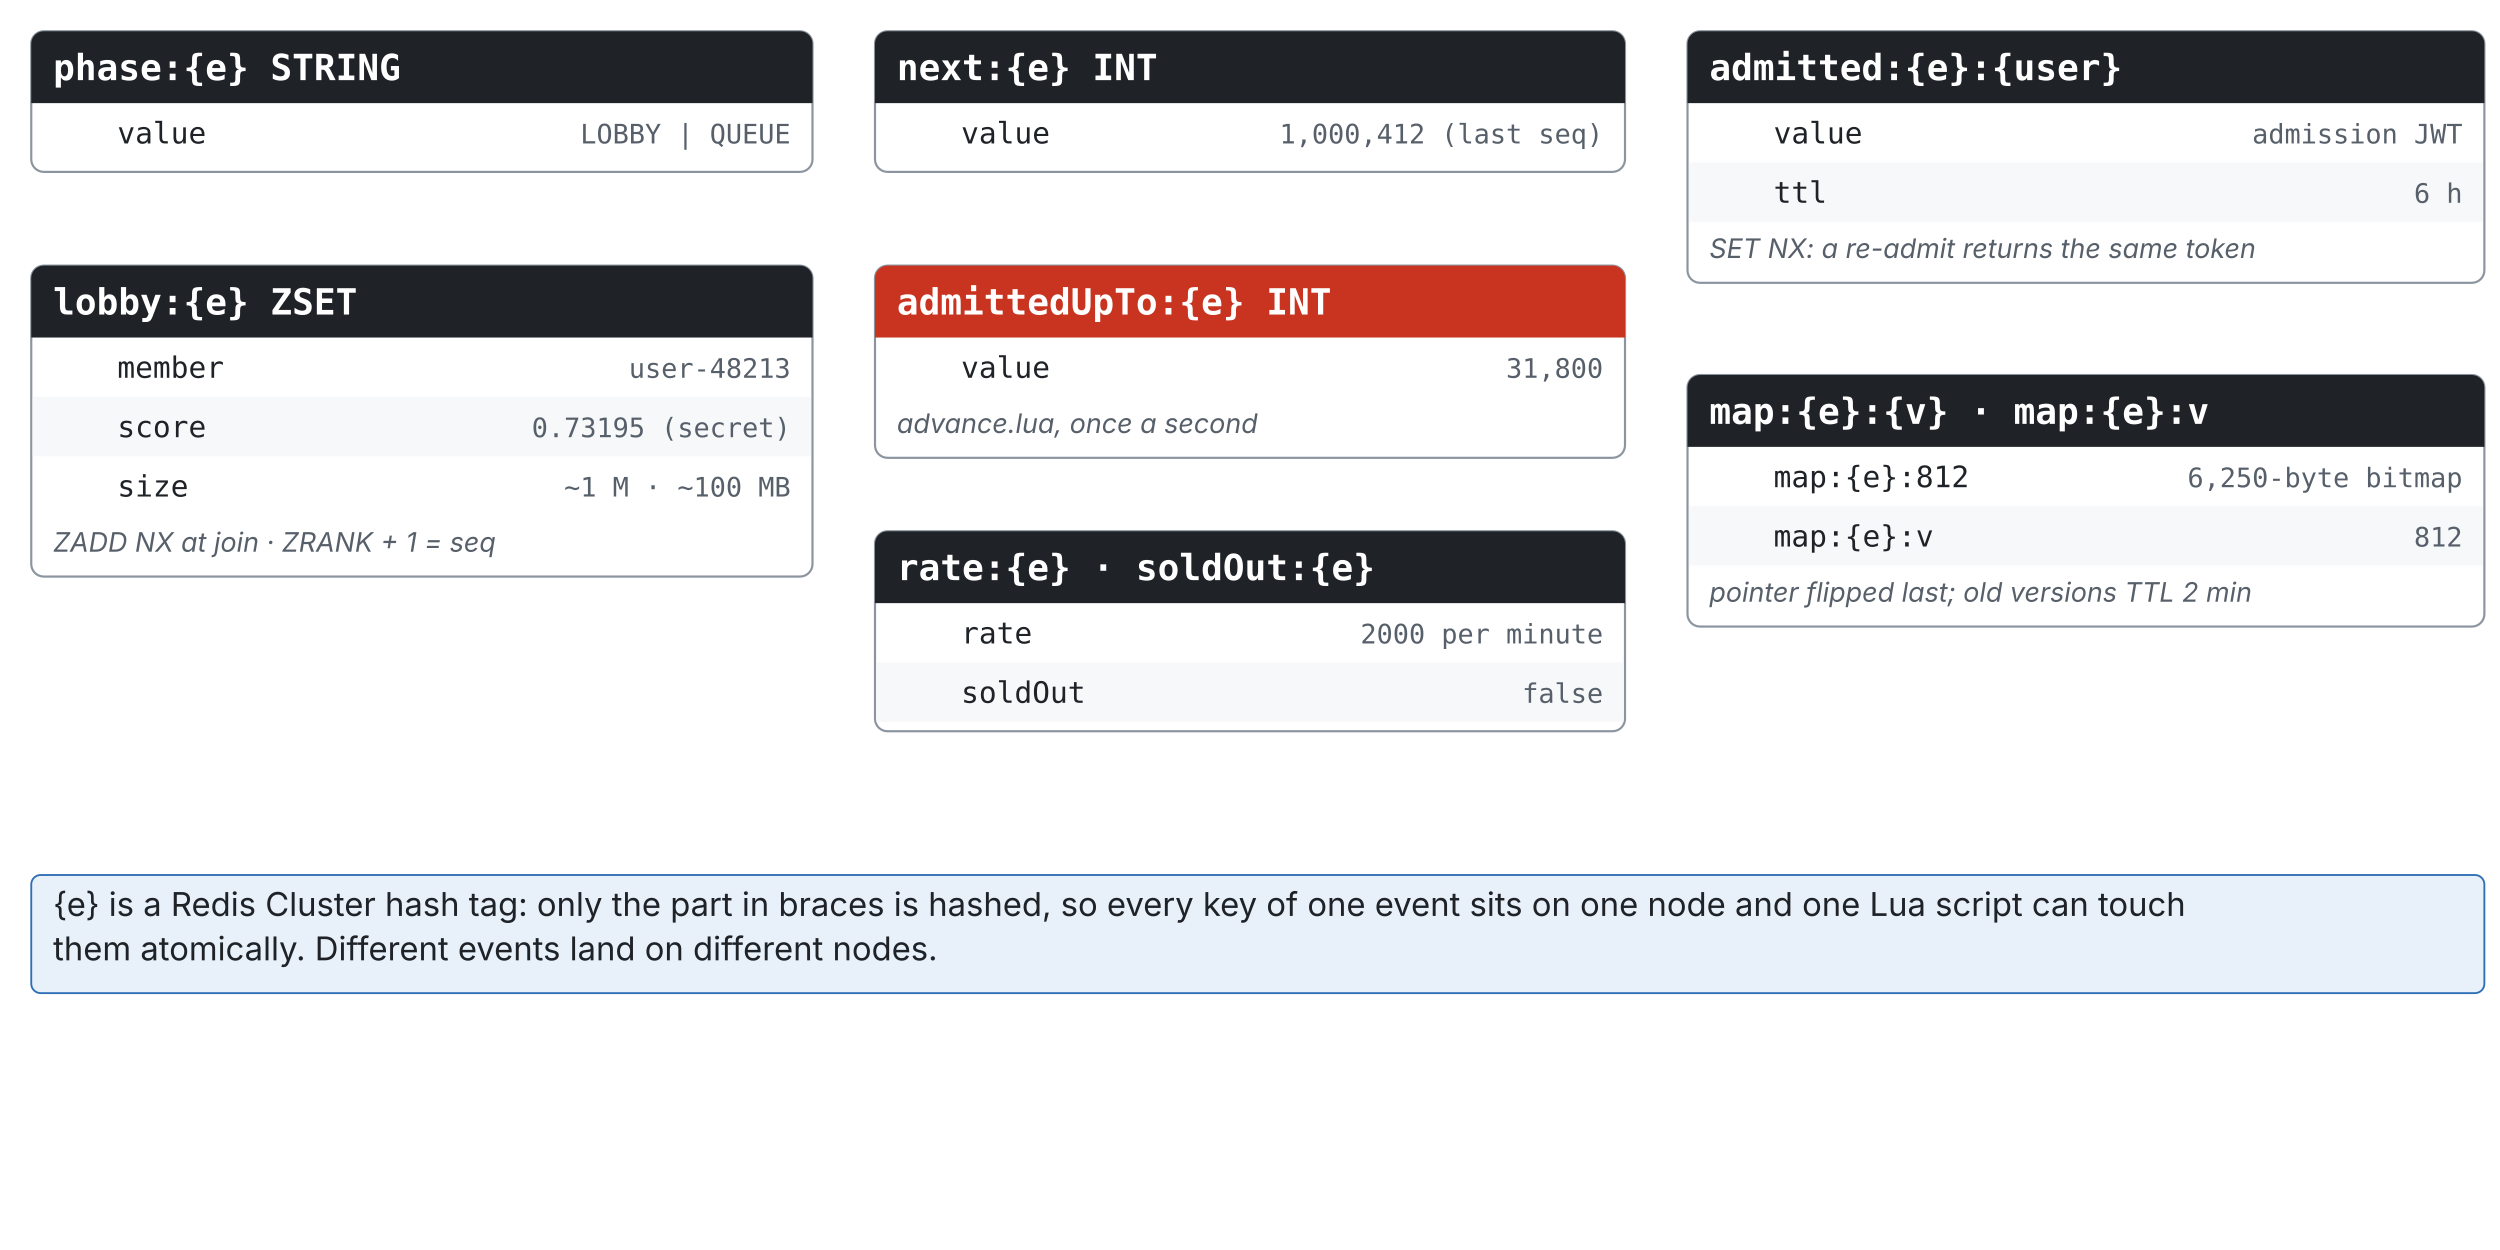
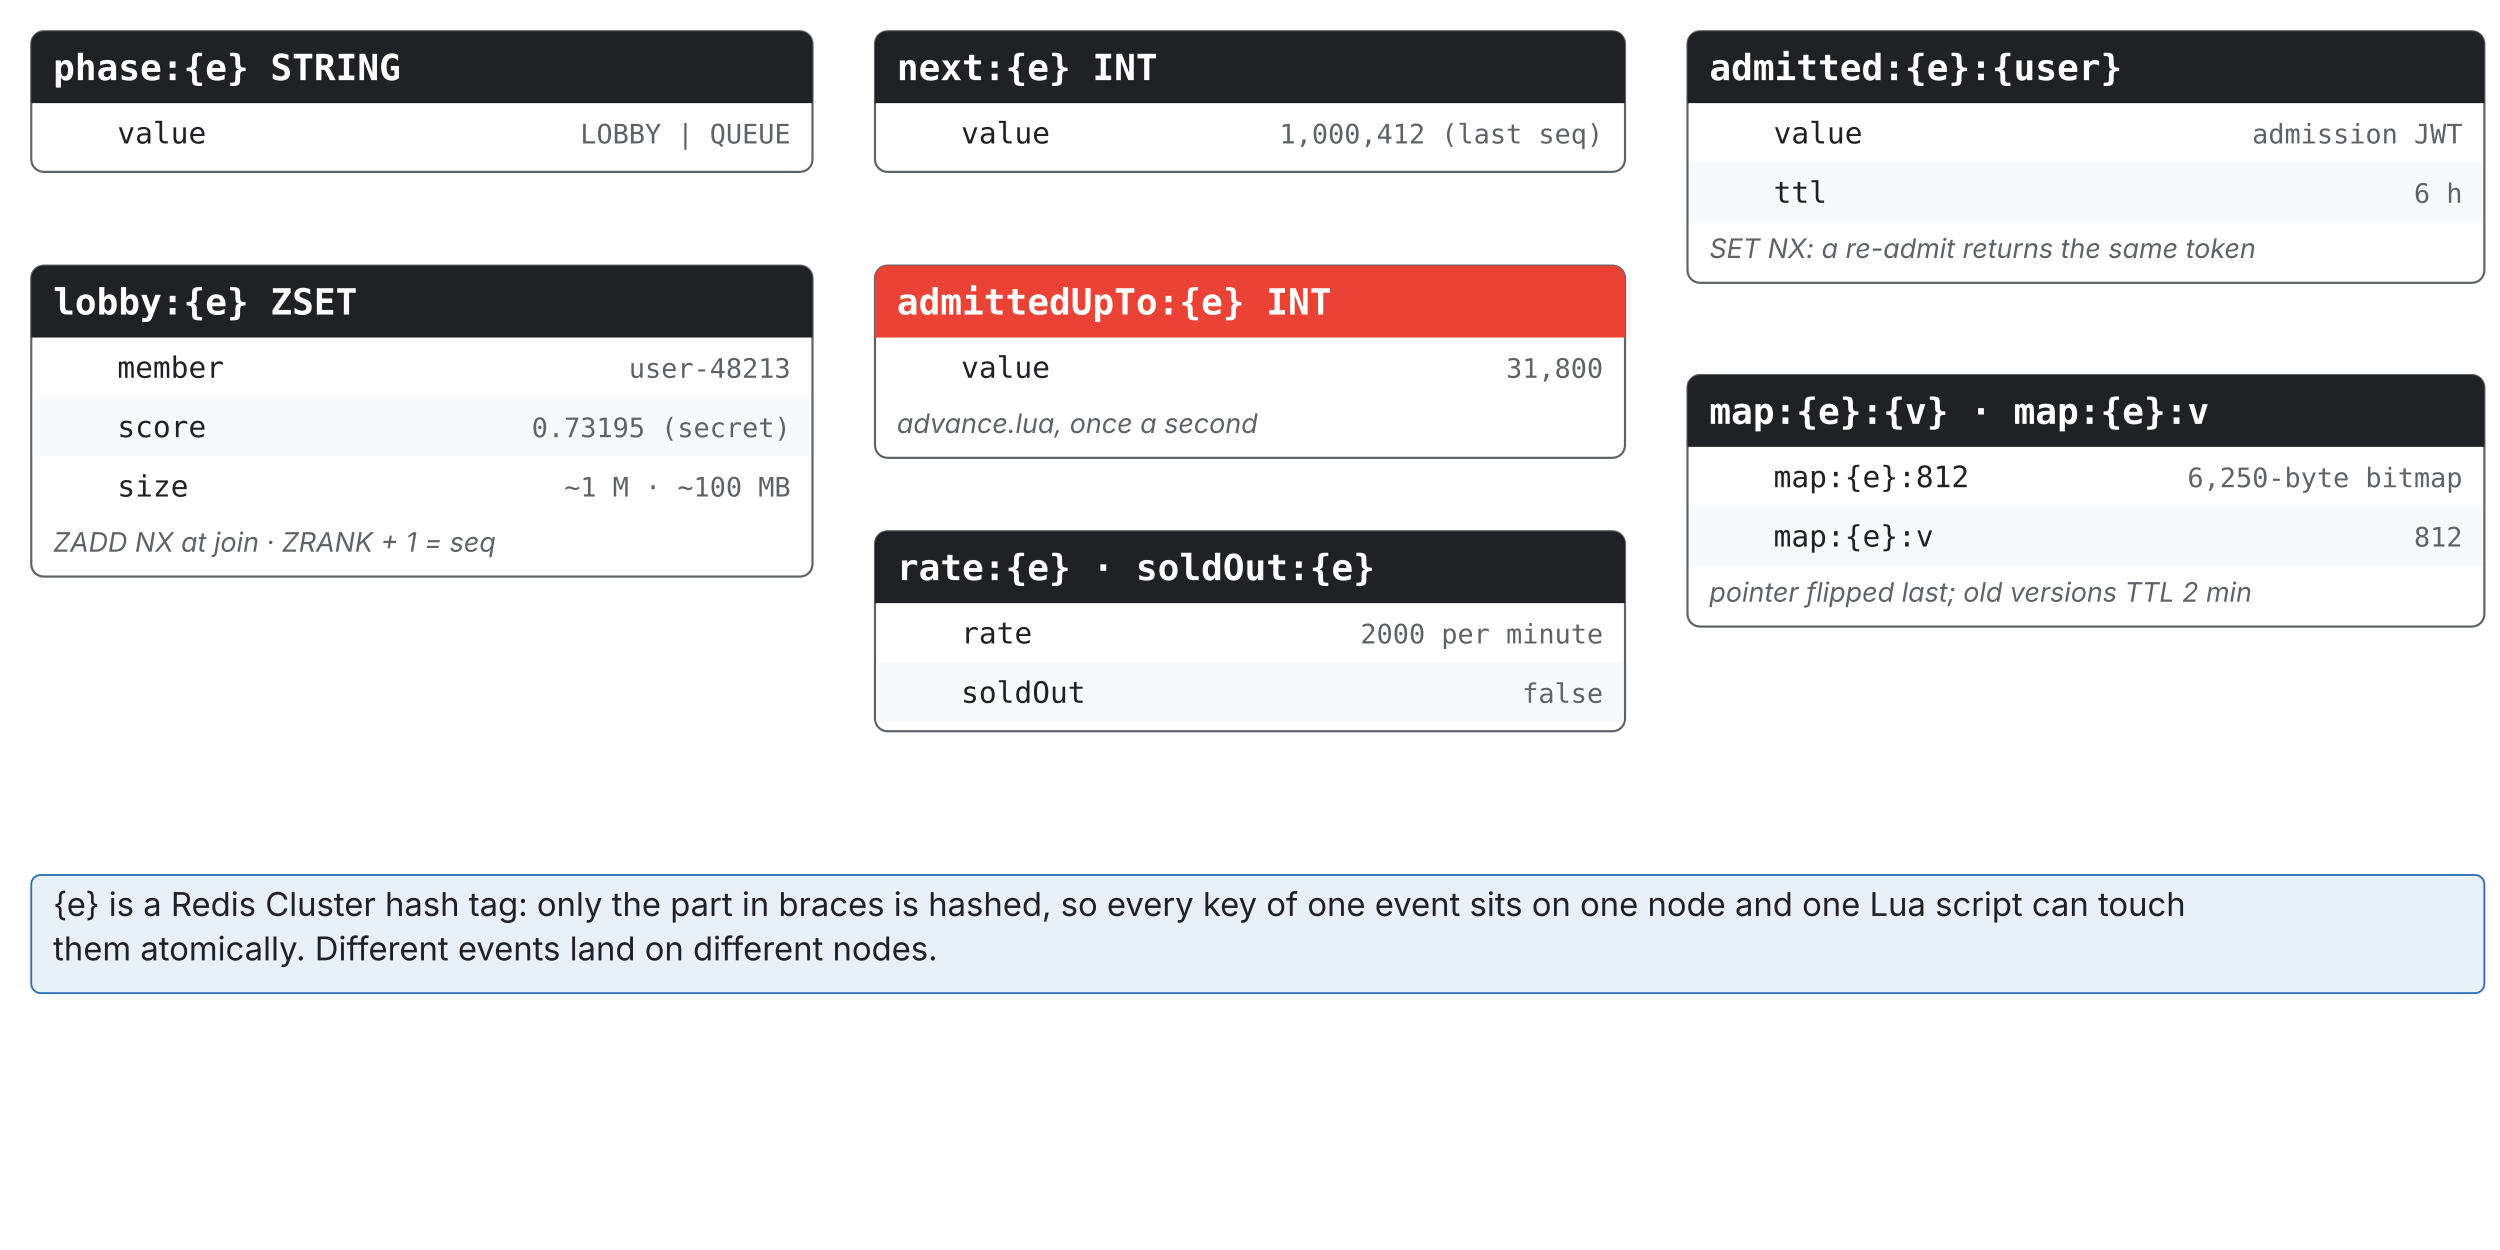
<svg xmlns="http://www.w3.org/2000/svg" viewBox="0 0 1600 800" width="1600" height="800">
  <rect width="100%" height="100%" fill="#ffffff" />
-   <rect x="20" y="20" width="500" height="90" rx="8" fill="#ffffff" stroke="#8c959f" stroke-width="1.4" />
-   <path d="M20,28 a8,8 0 0 1 8,-8 h484 a8,8 0 0 1 8,8 v38 h-500 z" fill="#1f2328" />
-   <text x="34" y="51.28" font-family="DejaVu Sans Mono, Menlo, monospace" font-size="23.1" font-weight="700" fill="#fff">phase:{e}  STRING</text>
-   <text x="75.1" y="91.8" font-family="DejaVu Sans Mono, Menlo, monospace" font-size="18.9" fill="#1f2328">value</text>
-   <text x="506" y="91.8" text-anchor="end" font-family="DejaVu Sans Mono, Menlo, monospace" font-size="17.2" fill="#57606a">LOBBY | QUEUE</text>
-   <rect x="20" y="170" width="500" height="199" rx="8" fill="#ffffff" stroke="#8c959f" stroke-width="1.4" />
-   <path d="M20,178 a8,8 0 0 1 8,-8 h484 a8,8 0 0 1 8,8 v38 h-500 z" fill="#1f2328" />
-   <text x="34" y="201.28" font-family="DejaVu Sans Mono, Menlo, monospace" font-size="23.1" font-weight="700" fill="#fff">lobby:{e}  ZSET</text>
-   <text x="75.1" y="241.8" font-family="DejaVu Sans Mono, Menlo, monospace" font-size="18.9" fill="#1f2328">member</text>
-   <text x="506" y="241.8" text-anchor="end" font-family="DejaVu Sans Mono, Menlo, monospace" font-size="17.2" fill="#57606a">user-48213</text>
-   <rect x="21" y="254" width="498" height="38" fill="#f6f8fa" />
-   <text x="75.1" y="279.8" font-family="DejaVu Sans Mono, Menlo, monospace" font-size="18.9" fill="#1f2328">score</text>
-   <text x="506" y="279.8" text-anchor="end" font-family="DejaVu Sans Mono, Menlo, monospace" font-size="17.2" fill="#57606a">0.73195 (secret)</text>
-   <text x="75.1" y="317.8" font-family="DejaVu Sans Mono, Menlo, monospace" font-size="18.9" fill="#1f2328">size</text>
-   <text x="506" y="317.8" text-anchor="end" font-family="DejaVu Sans Mono, Menlo, monospace" font-size="17.2" fill="#57606a">~1 M · ~100 MB</text>
-   <text x="34" y="353.1" font-family="Inter, Helvetica, Arial, sans-serif" font-size="17.2" font-style="italic" fill="#57606a">ZADD NX at join · ZRANK + 1 = seq</text>
-   <rect x="560" y="20" width="480" height="90" rx="8" fill="#ffffff" stroke="#8c959f" stroke-width="1.4" />
-   <path d="M560,28 a8,8 0 0 1 8,-8 h464 a8,8 0 0 1 8,8 v38 h-480 z" fill="#1f2328" />
-   <text x="574" y="51.28" font-family="DejaVu Sans Mono, Menlo, monospace" font-size="23.1" font-weight="700" fill="#fff">next:{e}  INT</text>
-   <text x="615.1" y="91.8" font-family="DejaVu Sans Mono, Menlo, monospace" font-size="18.9" fill="#1f2328">value</text>
-   <text x="1026" y="91.8" text-anchor="end" font-family="DejaVu Sans Mono, Menlo, monospace" font-size="17.2" fill="#57606a">1,000,412 (last seq)</text>
-   <rect x="560" y="170" width="480" height="123" rx="8" fill="#ffffff" stroke="#8c959f" stroke-width="1.4" />
-   <path d="M560,178 a8,8 0 0 1 8,-8 h464 a8,8 0 0 1 8,8 v38 h-480 z" fill="#c8341f" />
-   <text x="574" y="201.28" font-family="DejaVu Sans Mono, Menlo, monospace" font-size="23.1" font-weight="700" fill="#fff">admittedUpTo:{e}  INT</text>
-   <text x="615.1" y="241.8" font-family="DejaVu Sans Mono, Menlo, monospace" font-size="18.9" fill="#1f2328">value</text>
-   <text x="1026" y="241.8" text-anchor="end" font-family="DejaVu Sans Mono, Menlo, monospace" font-size="17.2" fill="#57606a">31,800</text>
-   <text x="574" y="277.1" font-family="Inter, Helvetica, Arial, sans-serif" font-size="17.2" font-style="italic" fill="#57606a">advance.lua, once a second</text>
-   <rect x="560" y="340" width="480" height="128" rx="8" fill="#ffffff" stroke="#8c959f" stroke-width="1.4" />
-   <path d="M560,348 a8,8 0 0 1 8,-8 h464 a8,8 0 0 1 8,8 v38 h-480 z" fill="#1f2328" />
-   <text x="574" y="371.28" font-family="DejaVu Sans Mono, Menlo, monospace" font-size="23.1" font-weight="700" fill="#fff">rate:{e} · soldOut:{e}</text>
-   <text x="615.1" y="411.8" font-family="DejaVu Sans Mono, Menlo, monospace" font-size="18.9" fill="#1f2328">rate</text>
-   <text x="1026" y="411.8" text-anchor="end" font-family="DejaVu Sans Mono, Menlo, monospace" font-size="17.2" fill="#57606a">2000 per minute</text>
-   <rect x="561" y="424" width="478" height="38" fill="#f6f8fa" />
-   <text x="615.1" y="449.8" font-family="DejaVu Sans Mono, Menlo, monospace" font-size="18.9" fill="#1f2328">soldOut</text>
-   <text x="1026" y="449.8" text-anchor="end" font-family="DejaVu Sans Mono, Menlo, monospace" font-size="17.2" fill="#57606a">false</text>
-   <rect x="1080" y="20" width="510" height="161" rx="8" fill="#ffffff" stroke="#8c959f" stroke-width="1.4" />
-   <path d="M1080,28 a8,8 0 0 1 8,-8 h494 a8,8 0 0 1 8,8 v38 h-510 z" fill="#1f2328" />
-   <text x="1094" y="51.28" font-family="DejaVu Sans Mono, Menlo, monospace" font-size="23.1" font-weight="700" fill="#fff">admitted:{e}:{user}</text>
-   <text x="1135.1" y="91.8" font-family="DejaVu Sans Mono, Menlo, monospace" font-size="18.9" fill="#1f2328">value</text>
-   <text x="1576" y="91.8" text-anchor="end" font-family="DejaVu Sans Mono, Menlo, monospace" font-size="17.2" fill="#57606a">admission JWT</text>
-   <rect x="1081" y="104" width="508" height="38" fill="#f6f8fa" />
-   <text x="1135.1" y="129.8" font-family="DejaVu Sans Mono, Menlo, monospace" font-size="18.9" fill="#1f2328">ttl</text>
-   <text x="1576" y="129.8" text-anchor="end" font-family="DejaVu Sans Mono, Menlo, monospace" font-size="17.2" fill="#57606a">6 h</text>
-   <text x="1094" y="165.1" font-family="Inter, Helvetica, Arial, sans-serif" font-size="17.2" font-style="italic" fill="#57606a">SET NX: a re-admit returns the same token</text>
-   <rect x="1080" y="240" width="510" height="161" rx="8" fill="#ffffff" stroke="#8c959f" stroke-width="1.4" />
-   <path d="M1080,248 a8,8 0 0 1 8,-8 h494 a8,8 0 0 1 8,8 v38 h-510 z" fill="#1f2328" />
-   <text x="1094" y="271.28" font-family="DejaVu Sans Mono, Menlo, monospace" font-size="23.1" font-weight="700" fill="#fff">map:{e}:{v} · map:{e}:v</text>
-   <text x="1135.1" y="311.8" font-family="DejaVu Sans Mono, Menlo, monospace" font-size="18.9" fill="#1f2328">map:{e}:812</text>
-   <text x="1576" y="311.8" text-anchor="end" font-family="DejaVu Sans Mono, Menlo, monospace" font-size="17.2" fill="#57606a">6,250-byte bitmap</text>
-   <rect x="1081" y="324" width="508" height="38" fill="#f6f8fa" />
-   <text x="1135.1" y="349.8" font-family="DejaVu Sans Mono, Menlo, monospace" font-size="18.9" fill="#1f2328">map:{e}:v</text>
-   <text x="1576" y="349.8" text-anchor="end" font-family="DejaVu Sans Mono, Menlo, monospace" font-size="17.2" fill="#57606a">812</text>
-   <text x="1094" y="385.1" font-family="Inter, Helvetica, Arial, sans-serif" font-size="17.2" font-style="italic" fill="#57606a">pointer flipped last; old versions TTL 2 min</text>
+   <rect x="20" y="20" width="500" height="90" rx="8" fill="#ffffff" stroke="#5f6368" stroke-width="1.4" />
+   <path d="M20,28 a8,8 0 0 1 8,-8 h484 a8,8 0 0 1 8,8 v38 h-500 z" fill="#202124" />
+   <text x="34" y="51.28" font-family="'Roboto Mono', monospace" font-size="23.1" font-weight="700" fill="#fff">phase:{e}  STRING</text>
+   <text x="75.1" y="91.8" font-family="'Roboto Mono', monospace" font-size="18.9" fill="#202124">value</text>
+   <text x="506" y="91.8" text-anchor="end" font-family="'Roboto Mono', monospace" font-size="17.2" fill="#5f6368">LOBBY | QUEUE</text>
+   <rect x="20" y="170" width="500" height="199" rx="8" fill="#ffffff" stroke="#5f6368" stroke-width="1.4" />
+   <path d="M20,178 a8,8 0 0 1 8,-8 h484 a8,8 0 0 1 8,8 v38 h-500 z" fill="#202124" />
+   <text x="34" y="201.28" font-family="'Roboto Mono', monospace" font-size="23.1" font-weight="700" fill="#fff">lobby:{e}  ZSET</text>
+   <text x="75.1" y="241.8" font-family="'Roboto Mono', monospace" font-size="18.9" fill="#202124">member</text>
+   <text x="506" y="241.8" text-anchor="end" font-family="'Roboto Mono', monospace" font-size="17.2" fill="#5f6368">user-48213</text>
+   <rect x="21" y="254" width="498" height="38" fill="#f8f9fa" />
+   <text x="75.1" y="279.8" font-family="'Roboto Mono', monospace" font-size="18.9" fill="#202124">score</text>
+   <text x="506" y="279.8" text-anchor="end" font-family="'Roboto Mono', monospace" font-size="17.2" fill="#5f6368">0.73195 (secret)</text>
+   <text x="75.1" y="317.8" font-family="'Roboto Mono', monospace" font-size="18.9" fill="#202124">size</text>
+   <text x="506" y="317.8" text-anchor="end" font-family="'Roboto Mono', monospace" font-size="17.2" fill="#5f6368">~1 M · ~100 MB</text>
+   <text x="34" y="353.1" font-family="Inter, Roboto, sans-serif" font-size="17.2" font-style="italic" fill="#5f6368">ZADD NX at join · ZRANK + 1 = seq</text>
+   <rect x="560" y="20" width="480" height="90" rx="8" fill="#ffffff" stroke="#5f6368" stroke-width="1.4" />
+   <path d="M560,28 a8,8 0 0 1 8,-8 h464 a8,8 0 0 1 8,8 v38 h-480 z" fill="#202124" />
+   <text x="574" y="51.28" font-family="'Roboto Mono', monospace" font-size="23.1" font-weight="700" fill="#fff">next:{e}  INT</text>
+   <text x="615.1" y="91.8" font-family="'Roboto Mono', monospace" font-size="18.9" fill="#202124">value</text>
+   <text x="1026" y="91.8" text-anchor="end" font-family="'Roboto Mono', monospace" font-size="17.2" fill="#5f6368">1,000,412 (last seq)</text>
+   <rect x="560" y="170" width="480" height="123" rx="8" fill="#ffffff" stroke="#5f6368" stroke-width="1.4" />
+   <path d="M560,178 a8,8 0 0 1 8,-8 h464 a8,8 0 0 1 8,8 v38 h-480 z" fill="#ea4335" />
+   <text x="574" y="201.28" font-family="'Roboto Mono', monospace" font-size="23.1" font-weight="700" fill="#fff">admittedUpTo:{e}  INT</text>
+   <text x="615.1" y="241.8" font-family="'Roboto Mono', monospace" font-size="18.9" fill="#202124">value</text>
+   <text x="1026" y="241.8" text-anchor="end" font-family="'Roboto Mono', monospace" font-size="17.2" fill="#5f6368">31,800</text>
+   <text x="574" y="277.1" font-family="Inter, Roboto, sans-serif" font-size="17.2" font-style="italic" fill="#5f6368">advance.lua, once a second</text>
+   <rect x="560" y="340" width="480" height="128" rx="8" fill="#ffffff" stroke="#5f6368" stroke-width="1.4" />
+   <path d="M560,348 a8,8 0 0 1 8,-8 h464 a8,8 0 0 1 8,8 v38 h-480 z" fill="#202124" />
+   <text x="574" y="371.28" font-family="'Roboto Mono', monospace" font-size="23.1" font-weight="700" fill="#fff">rate:{e} · soldOut:{e}</text>
+   <text x="615.1" y="411.8" font-family="'Roboto Mono', monospace" font-size="18.9" fill="#202124">rate</text>
+   <text x="1026" y="411.8" text-anchor="end" font-family="'Roboto Mono', monospace" font-size="17.2" fill="#5f6368">2000 per minute</text>
+   <rect x="561" y="424" width="478" height="38" fill="#f8f9fa" />
+   <text x="615.1" y="449.8" font-family="'Roboto Mono', monospace" font-size="18.9" fill="#202124">soldOut</text>
+   <text x="1026" y="449.8" text-anchor="end" font-family="'Roboto Mono', monospace" font-size="17.2" fill="#5f6368">false</text>
+   <rect x="1080" y="20" width="510" height="161" rx="8" fill="#ffffff" stroke="#5f6368" stroke-width="1.4" />
+   <path d="M1080,28 a8,8 0 0 1 8,-8 h494 a8,8 0 0 1 8,8 v38 h-510 z" fill="#202124" />
+   <text x="1094" y="51.28" font-family="'Roboto Mono', monospace" font-size="23.1" font-weight="700" fill="#fff">admitted:{e}:{user}</text>
+   <text x="1135.1" y="91.8" font-family="'Roboto Mono', monospace" font-size="18.9" fill="#202124">value</text>
+   <text x="1576" y="91.8" text-anchor="end" font-family="'Roboto Mono', monospace" font-size="17.2" fill="#5f6368">admission JWT</text>
+   <rect x="1081" y="104" width="508" height="38" fill="#f8f9fa" />
+   <text x="1135.1" y="129.8" font-family="'Roboto Mono', monospace" font-size="18.9" fill="#202124">ttl</text>
+   <text x="1576" y="129.8" text-anchor="end" font-family="'Roboto Mono', monospace" font-size="17.2" fill="#5f6368">6 h</text>
+   <text x="1094" y="165.1" font-family="Inter, Roboto, sans-serif" font-size="17.2" font-style="italic" fill="#5f6368">SET NX: a re-admit returns the same token</text>
+   <rect x="1080" y="240" width="510" height="161" rx="8" fill="#ffffff" stroke="#5f6368" stroke-width="1.4" />
+   <path d="M1080,248 a8,8 0 0 1 8,-8 h494 a8,8 0 0 1 8,8 v38 h-510 z" fill="#202124" />
+   <text x="1094" y="271.28" font-family="'Roboto Mono', monospace" font-size="23.1" font-weight="700" fill="#fff">map:{e}:{v} · map:{e}:v</text>
+   <text x="1135.1" y="311.8" font-family="'Roboto Mono', monospace" font-size="18.9" fill="#202124">map:{e}:812</text>
+   <text x="1576" y="311.8" text-anchor="end" font-family="'Roboto Mono', monospace" font-size="17.2" fill="#5f6368">6,250-byte bitmap</text>
+   <rect x="1081" y="324" width="508" height="38" fill="#f8f9fa" />
+   <text x="1135.1" y="349.8" font-family="'Roboto Mono', monospace" font-size="18.9" fill="#202124">map:{e}:v</text>
+   <text x="1576" y="349.8" text-anchor="end" font-family="'Roboto Mono', monospace" font-size="17.2" fill="#5f6368">812</text>
+   <text x="1094" y="385.1" font-family="Inter, Roboto, sans-serif" font-size="17.2" font-style="italic" fill="#5f6368">pointer flipped last; old versions TTL 2 min</text>
  <rect x="20" y="560" width="1570" height="75.6" rx="6" fill="#e8f0fa" stroke="#2f6fb5" stroke-width="1.2" />
-   <text x="34" y="586.2" font-family="Inter, Helvetica, Arial, sans-serif" font-size="21.0" fill="#1f2328">{e} is a Redis Cluster hash tag: only the part in braces is hashed, so every key of one event sits on one node and one Lua script can touch</text>
-   <text x="34" y="614.6" font-family="Inter, Helvetica, Arial, sans-serif" font-size="21.0" fill="#1f2328">them atomically. Different events land on different nodes.</text>
+   <text x="34" y="586.2" font-family="Inter, Roboto, sans-serif" font-size="21.0" fill="#202124">{e} is a Redis Cluster hash tag: only the part in braces is hashed, so every key of one event sits on one node and one Lua script can touch</text>
+   <text x="34" y="614.6" font-family="Inter, Roboto, sans-serif" font-size="21.0" fill="#202124">them atomically. Different events land on different nodes.</text>
</svg>
